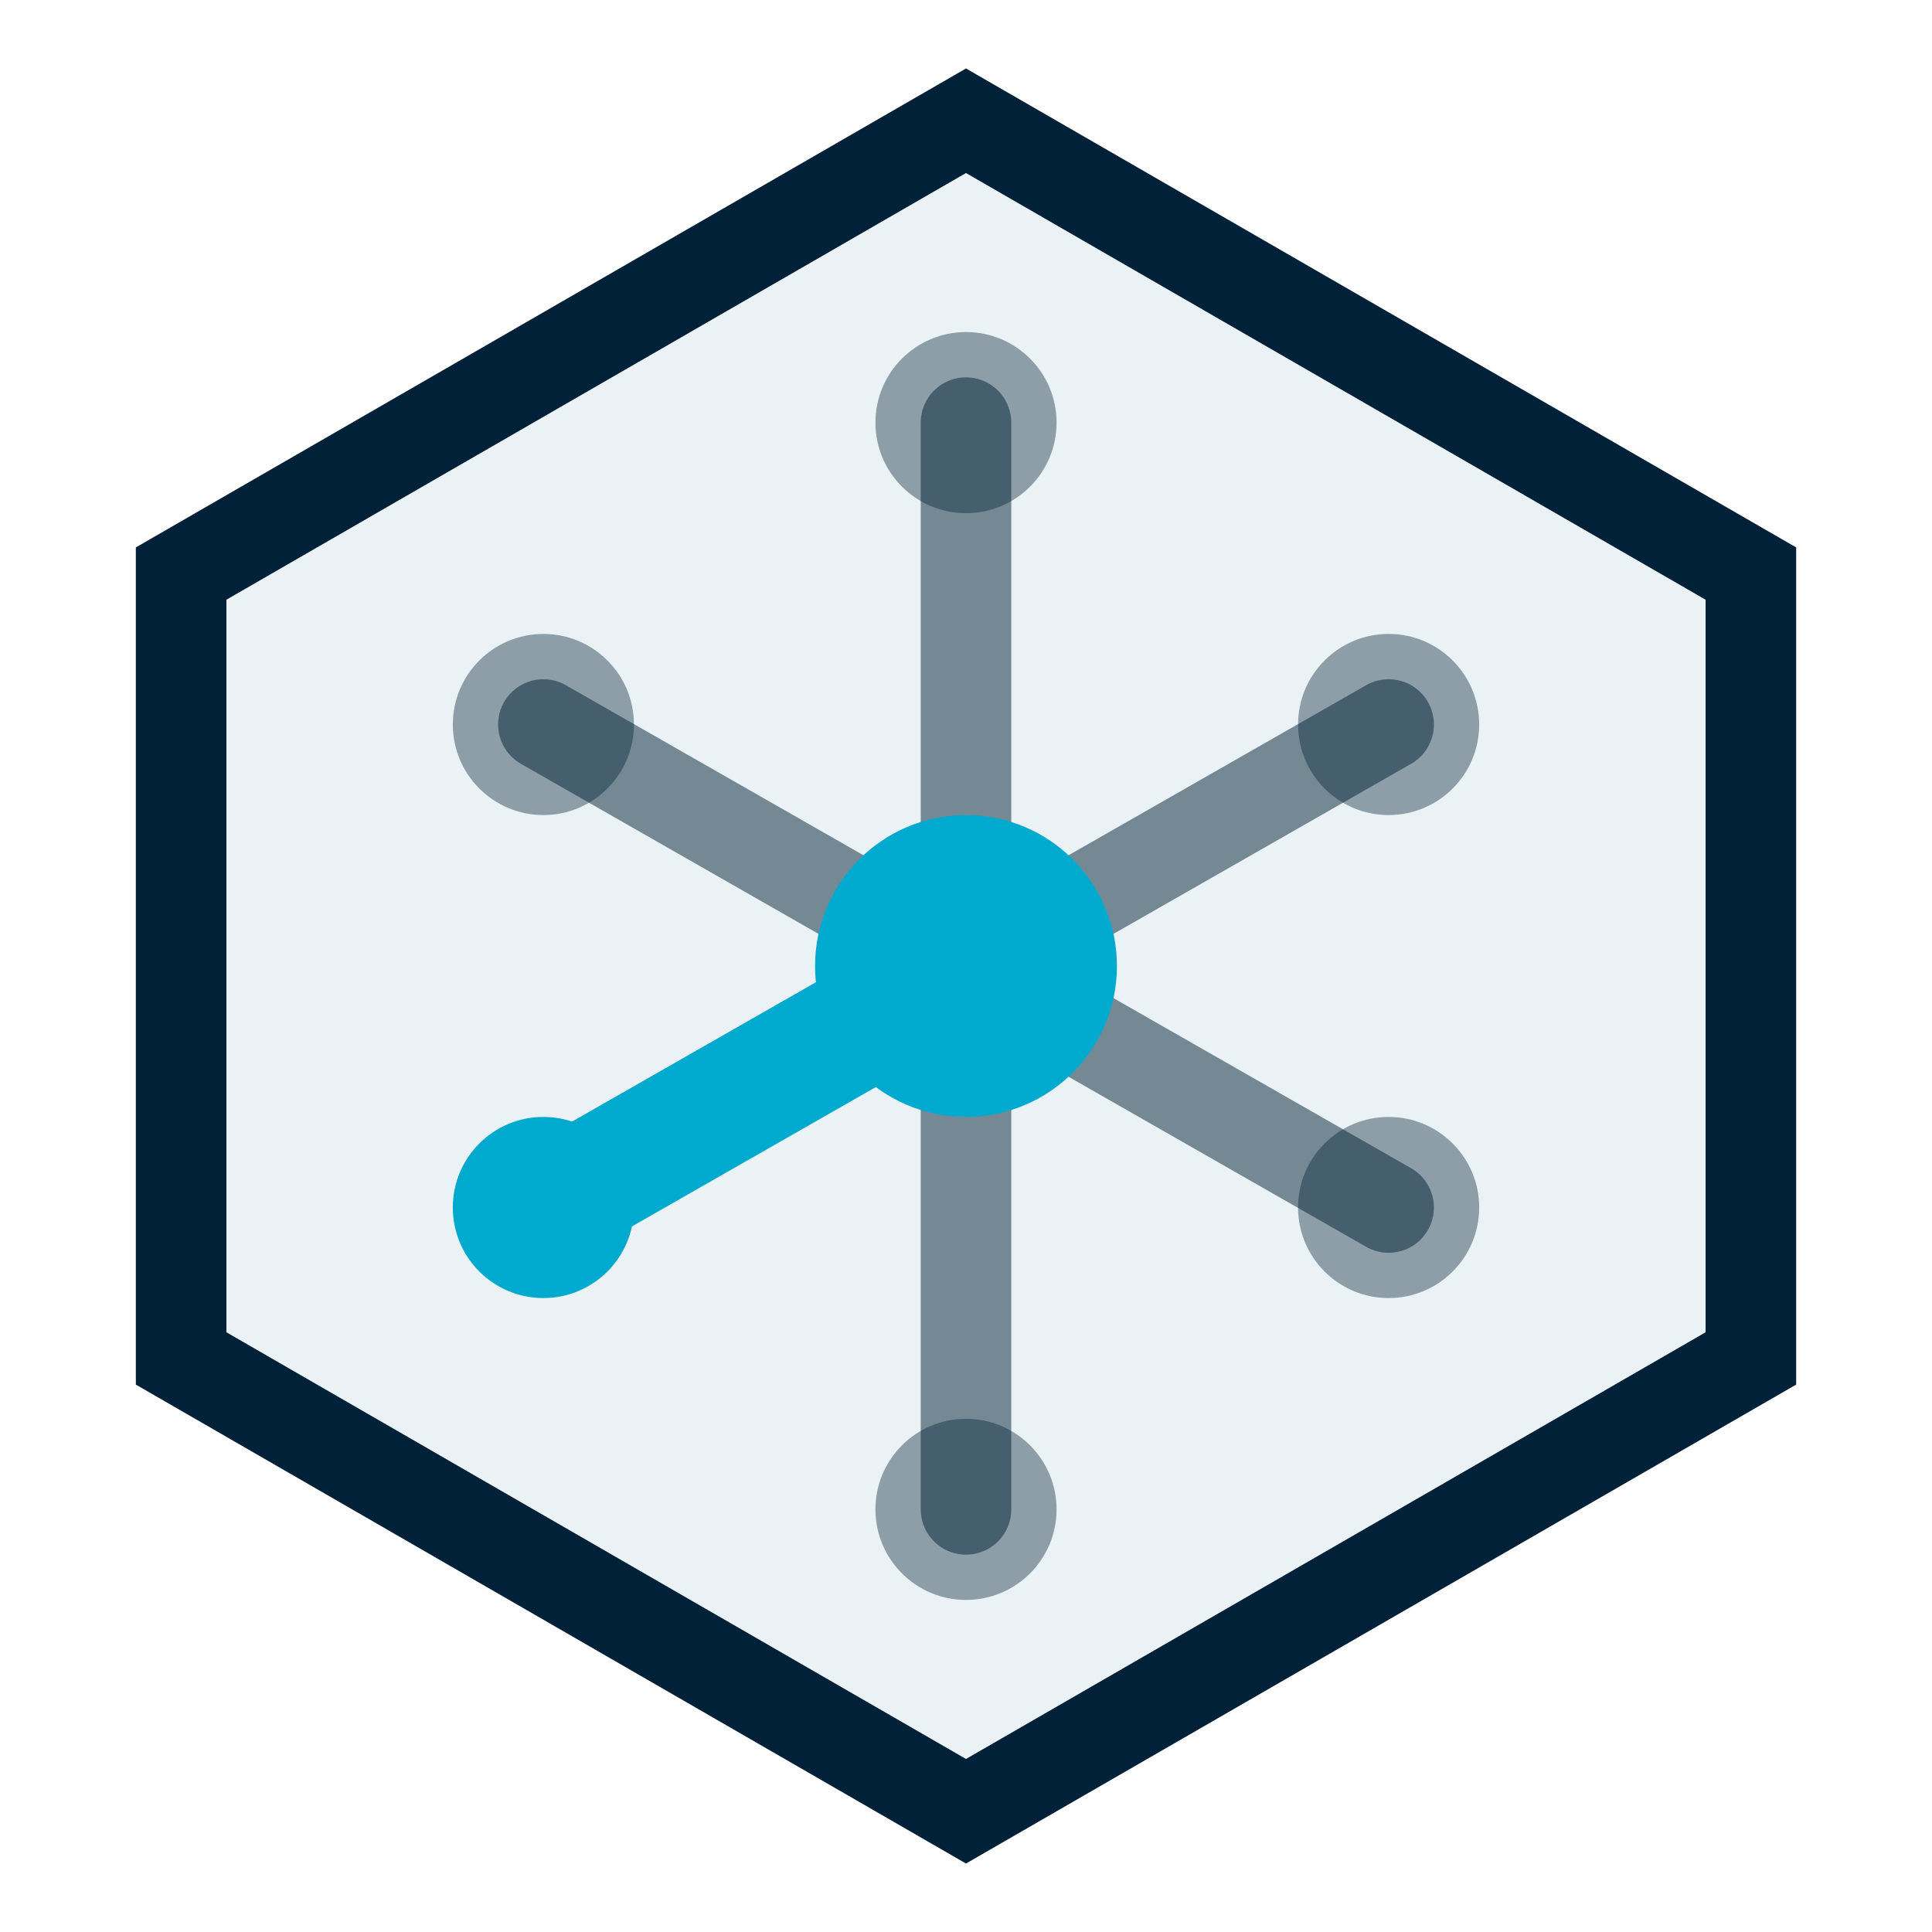
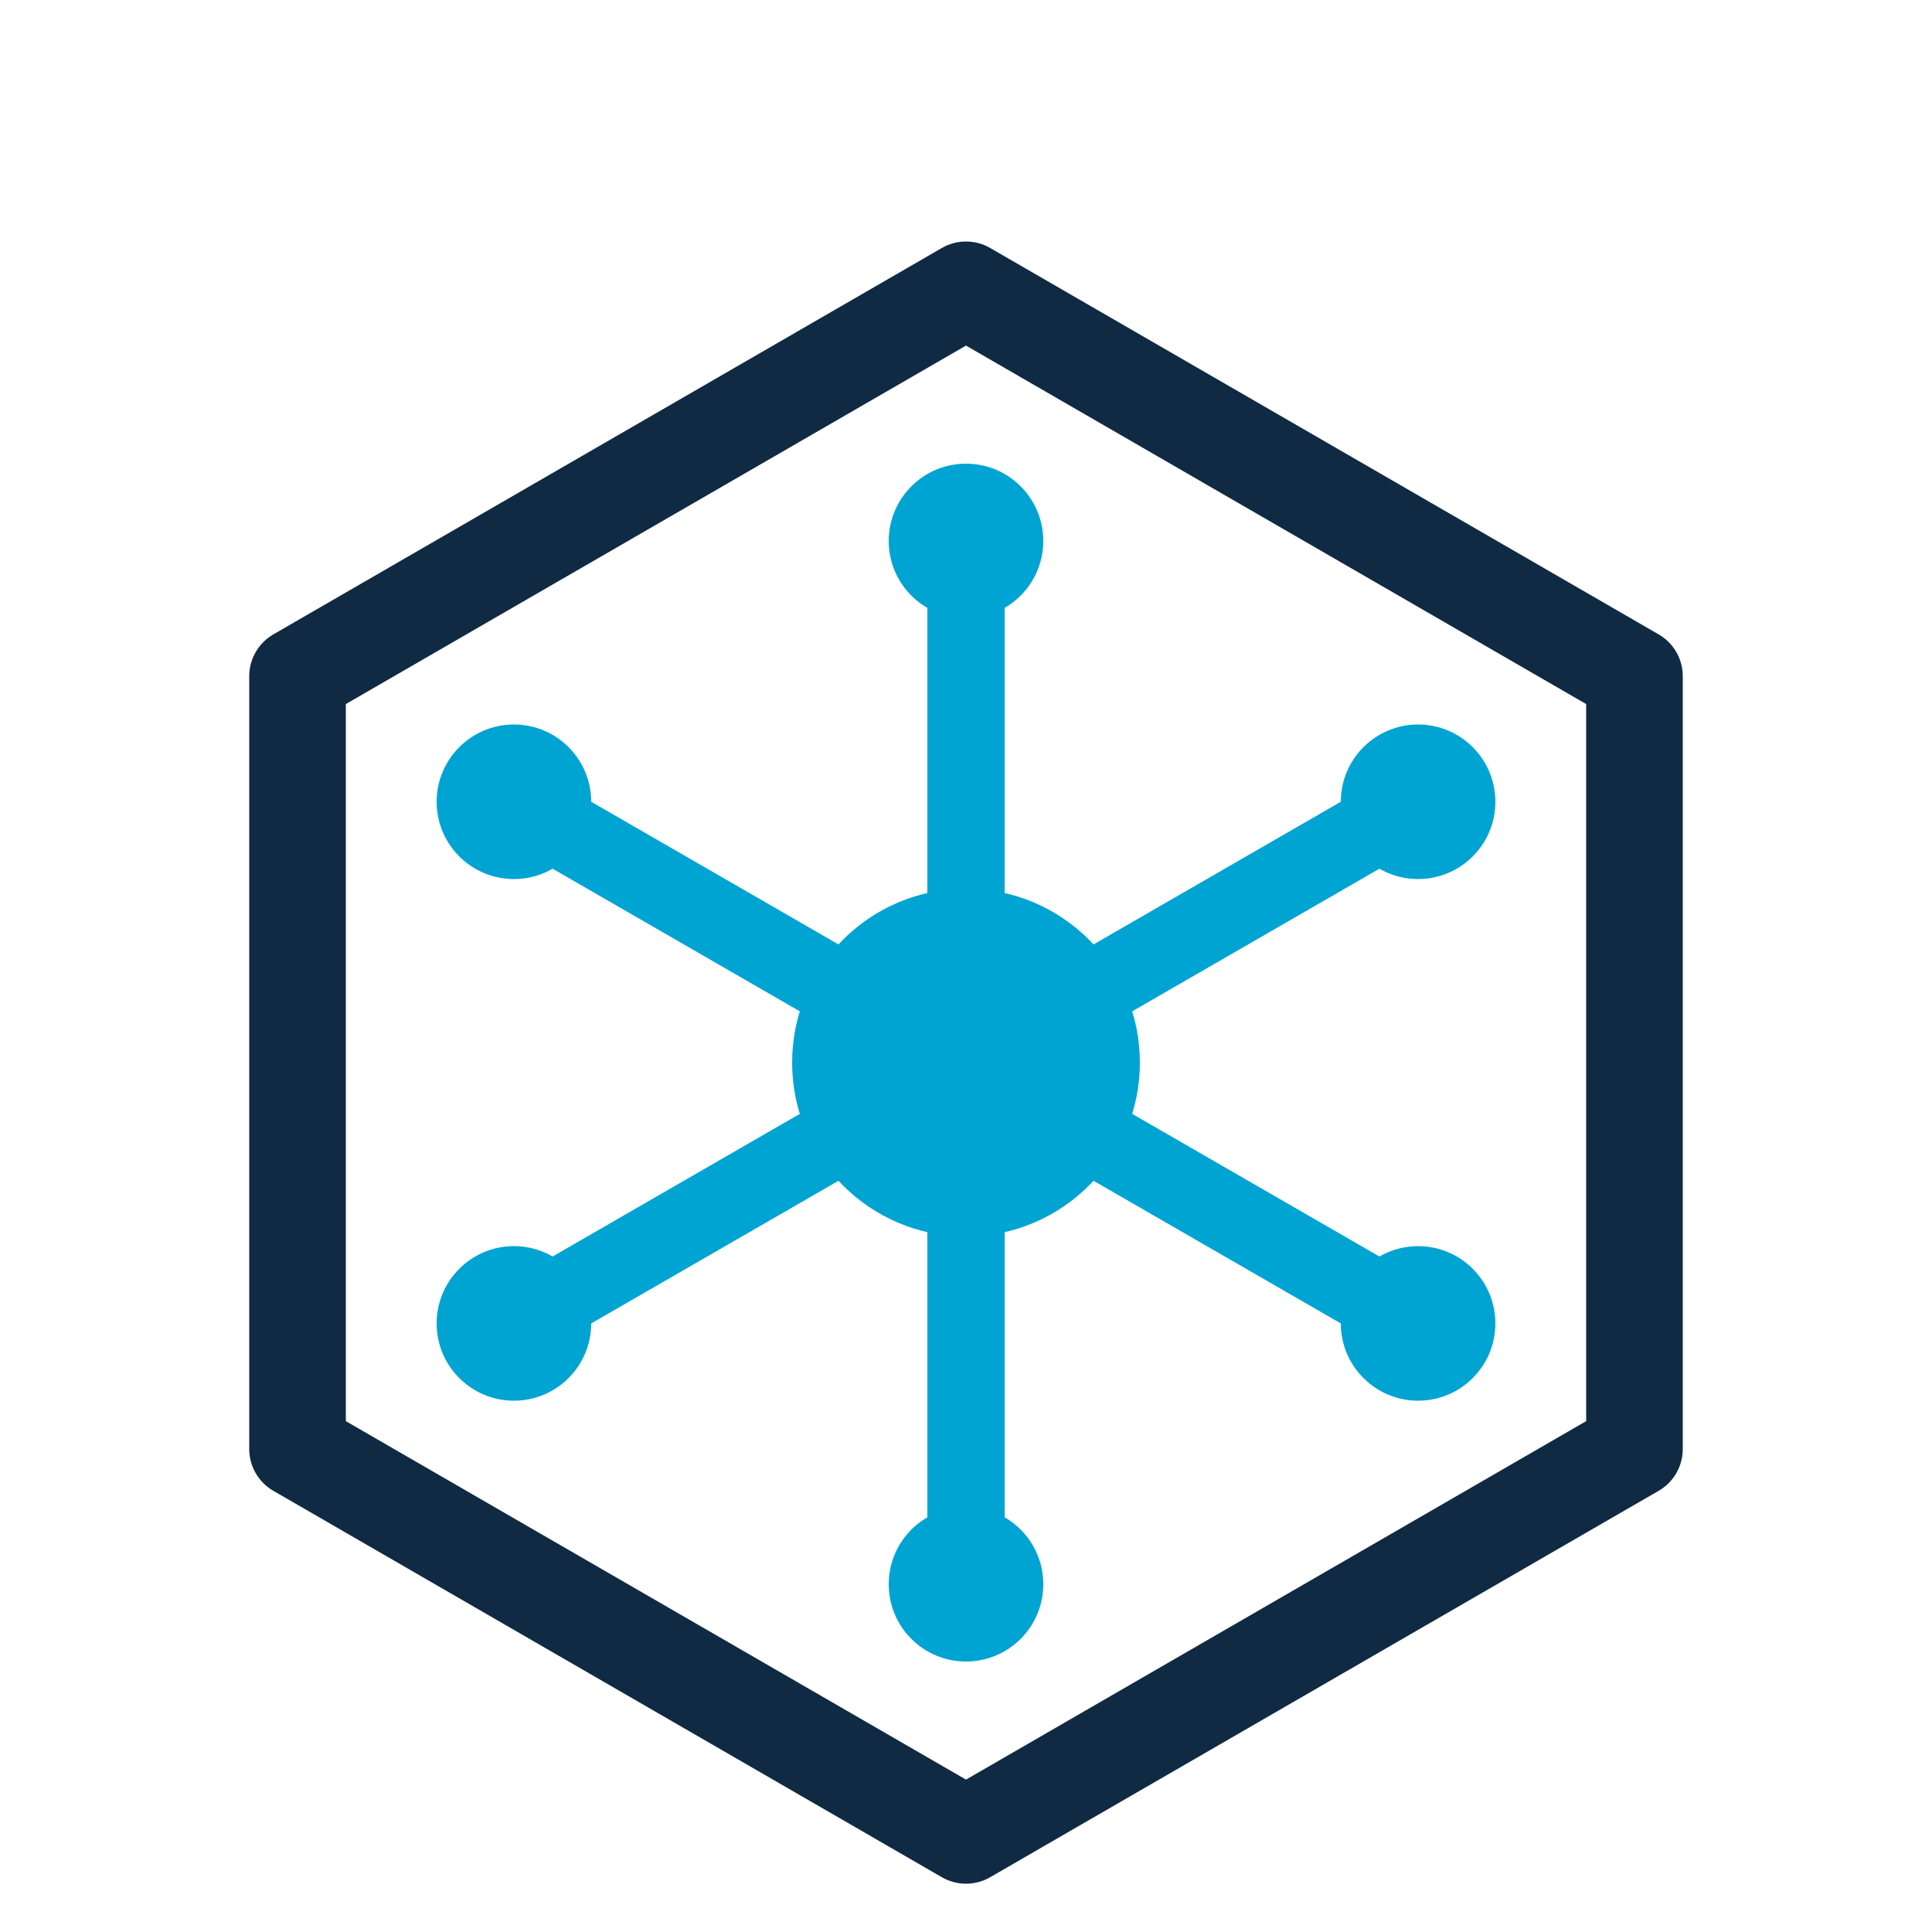
- <svg xmlns="http://www.w3.org/2000/svg" viewBox="0 0 32 32">
-   <path d="M16 2L29 9.5V22.5L16 30L3 22.5V9.5L16 2Z" fill="#EBF2F5" stroke="#002137" stroke-width="1.5" />
-   <line x1="16" y1="16" x2="16" y2="7" stroke="#002137" stroke-width="1.5" stroke-opacity="0.5" stroke-linecap="round" />
-   <line x1="16" y1="16" x2="16" y2="25" stroke="#002137" stroke-width="1.5" stroke-opacity="0.5" stroke-linecap="round" />
-   <line x1="16" y1="16" x2="23" y2="12" stroke="#002137" stroke-width="1.5" stroke-opacity="0.5" stroke-linecap="round" />
-   <line x1="16" y1="16" x2="9" y2="12" stroke="#002137" stroke-width="1.5" stroke-opacity="0.5" stroke-linecap="round" />
-   <line x1="16" y1="16" x2="23" y2="20" stroke="#002137" stroke-width="1.5" stroke-opacity="0.5" stroke-linecap="round" />
-   <line x1="16" y1="16" x2="9" y2="20" stroke="#00A9CE" stroke-width="2" stroke-linecap="round" />
-   <circle cx="16" cy="7" r="1.5" fill="#002137" fill-opacity="0.4" />
-   <circle cx="16" cy="25" r="1.5" fill="#002137" fill-opacity="0.4" />
-   <circle cx="23" cy="12" r="1.5" fill="#002137" fill-opacity="0.4" />
-   <circle cx="9" cy="12" r="1.5" fill="#002137" fill-opacity="0.4" />
-   <circle cx="23" cy="20" r="1.5" fill="#002137" fill-opacity="0.4" />
-   <circle cx="9" cy="20" r="1.5" fill="#00A9CE" />
-   <circle cx="16" cy="16" r="2.5" fill="#00A9CE" />
+ <svg xmlns="http://www.w3.org/2000/svg" viewBox="0 0 100 100" width="100%" height="100%">
+   <g id="venue-mind-favicon">
+     <polygon points="50,15 84.6,35 84.6,75 50,95 15.4,75 15.4,35" fill="none" stroke="#102a43" stroke-width="5" stroke-linejoin="round" />
+     <g stroke="#00a4d3" stroke-width="4" stroke-linecap="round">
+       <line x1="50" y1="55" x2="50" y2="28" />
+       <line x1="50" y1="55" x2="50" y2="82" />
+       <line x1="50" y1="55" x2="73.4" y2="41.5" />
+       <line x1="50" y1="55" x2="73.4" y2="68.5" />
+       <line x1="50" y1="55" x2="26.6" y2="41.5" />
+       <line x1="50" y1="55" x2="26.6" y2="68.5" />
+     </g>
+     <g fill="#00a4d3">
+       <circle cx="50" cy="28" r="4" />
+       <circle cx="50" cy="82" r="4" />
+       <circle cx="73.4" cy="41.5" r="4" />
+       <circle cx="73.4" cy="68.5" r="4" />
+       <circle cx="26.6" cy="41.5" r="4" />
+       <circle cx="26.6" cy="68.5" r="4" />
+     </g>
+     <circle cx="50" cy="55" r="9" fill="#00a4d3" />
+   </g>
</svg>
